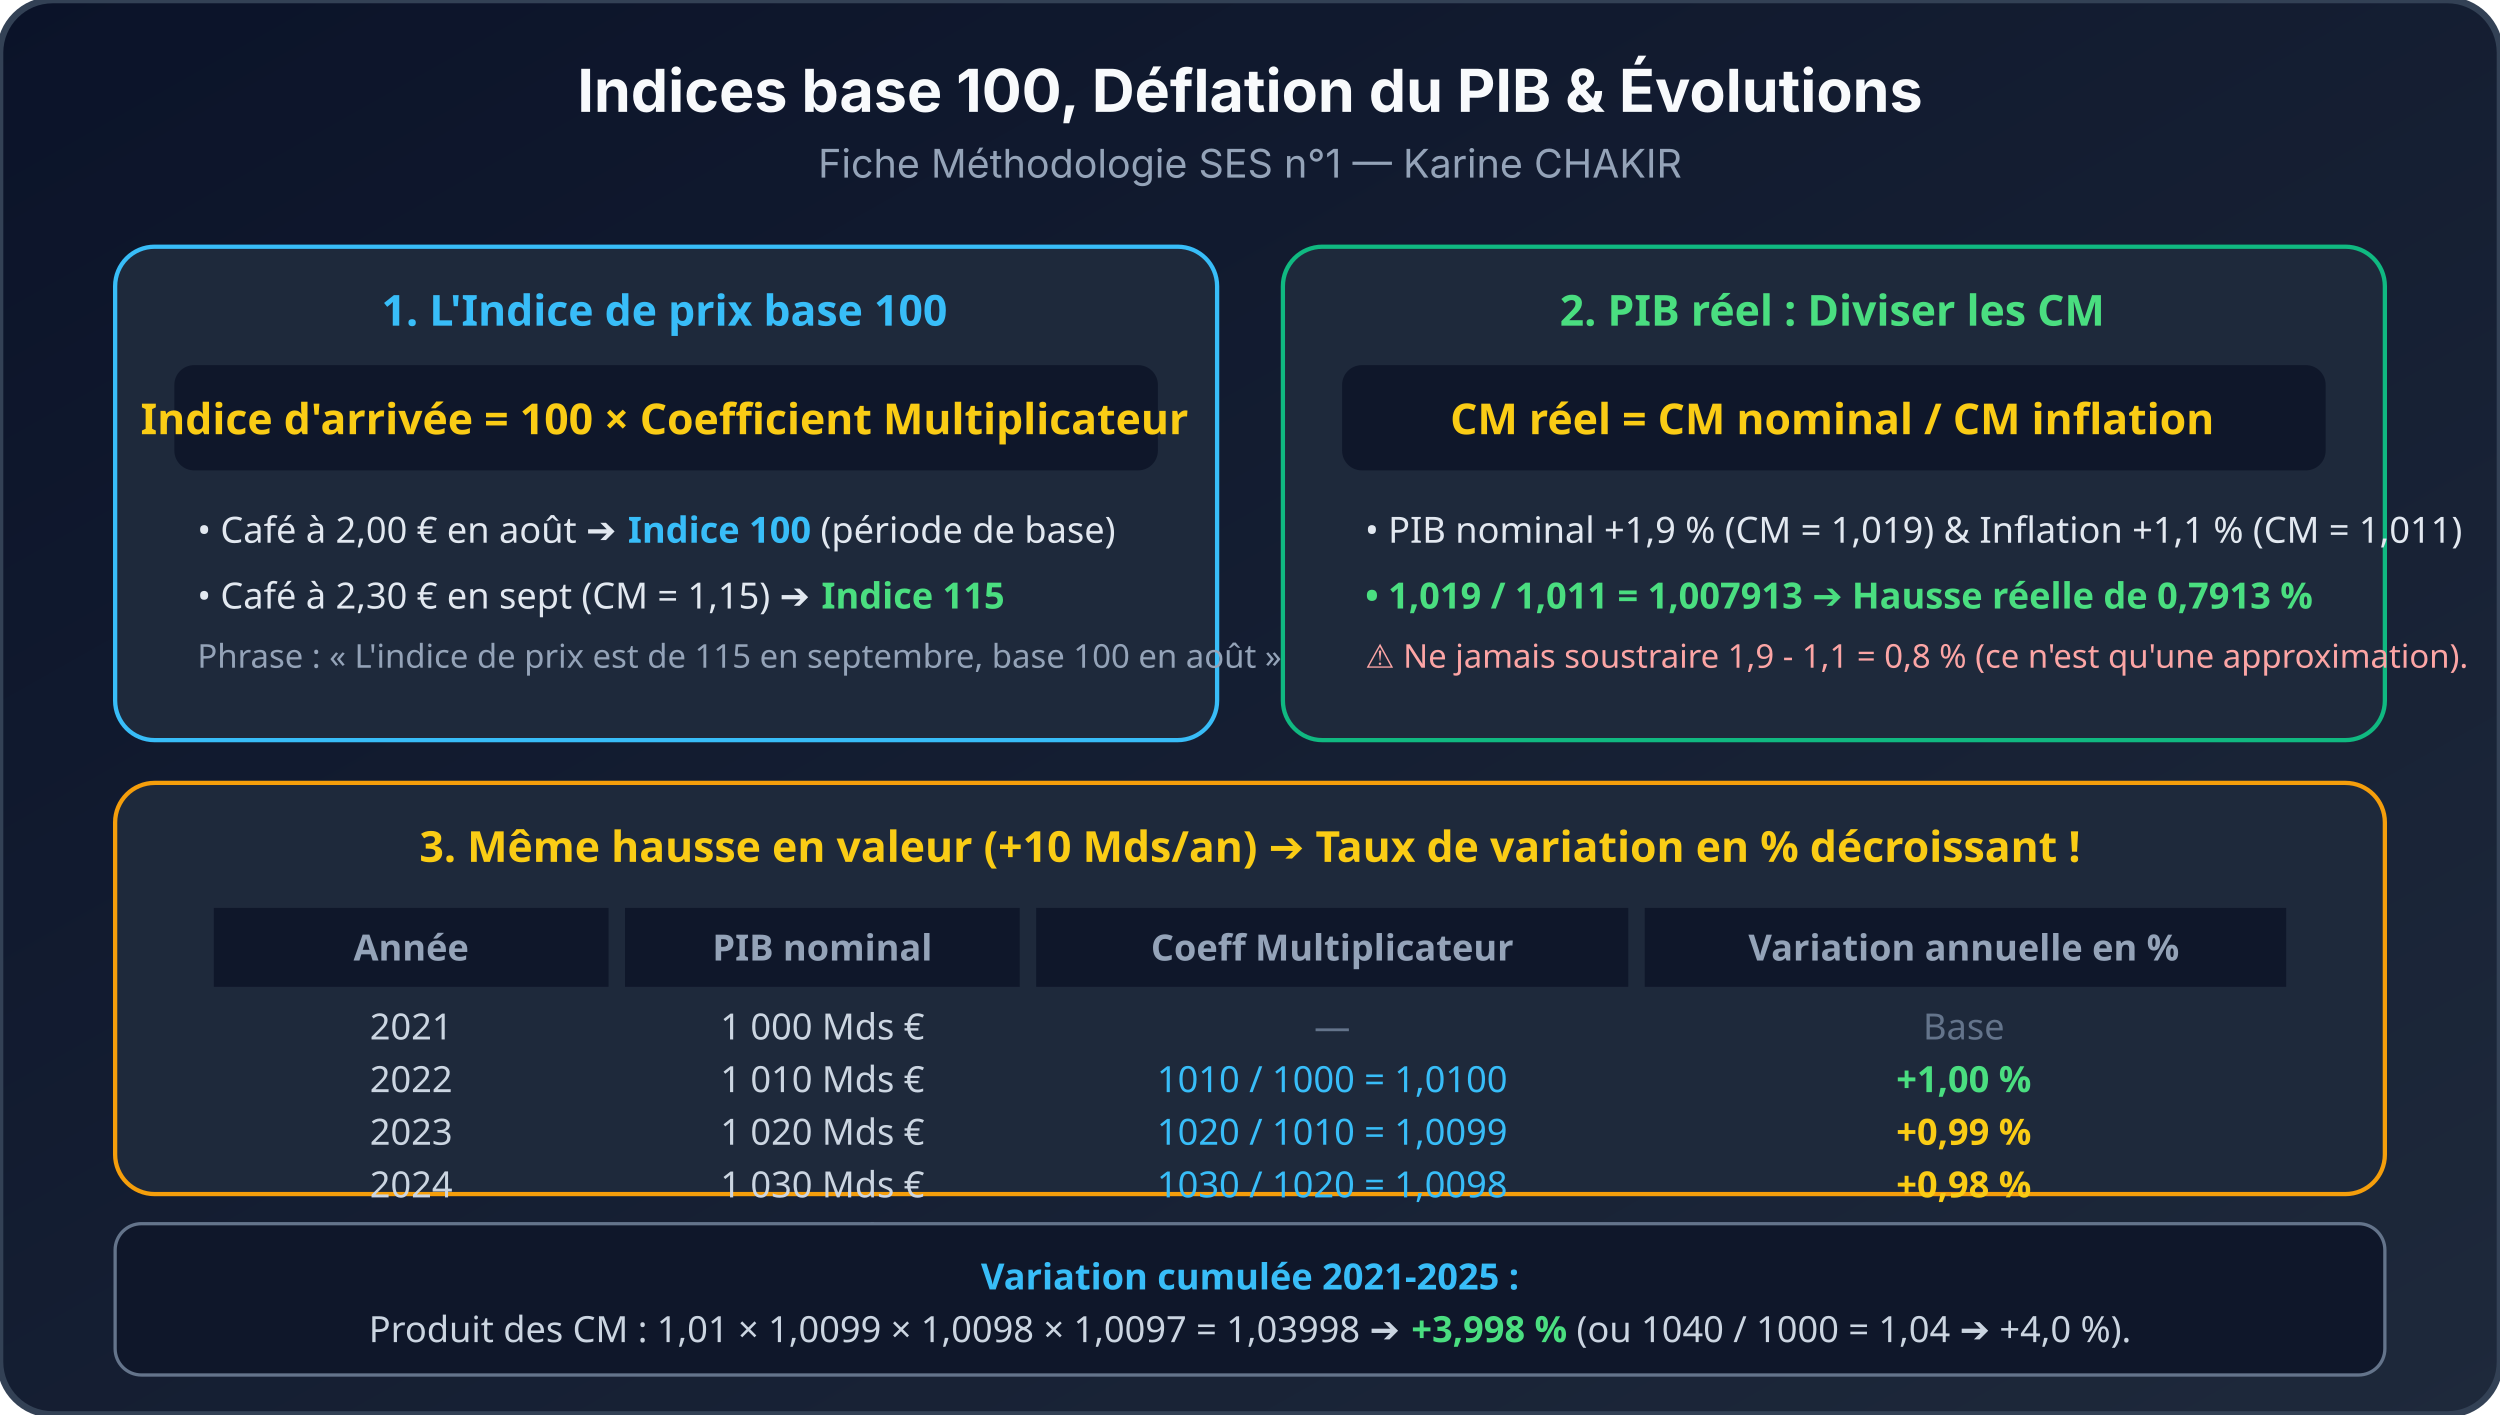
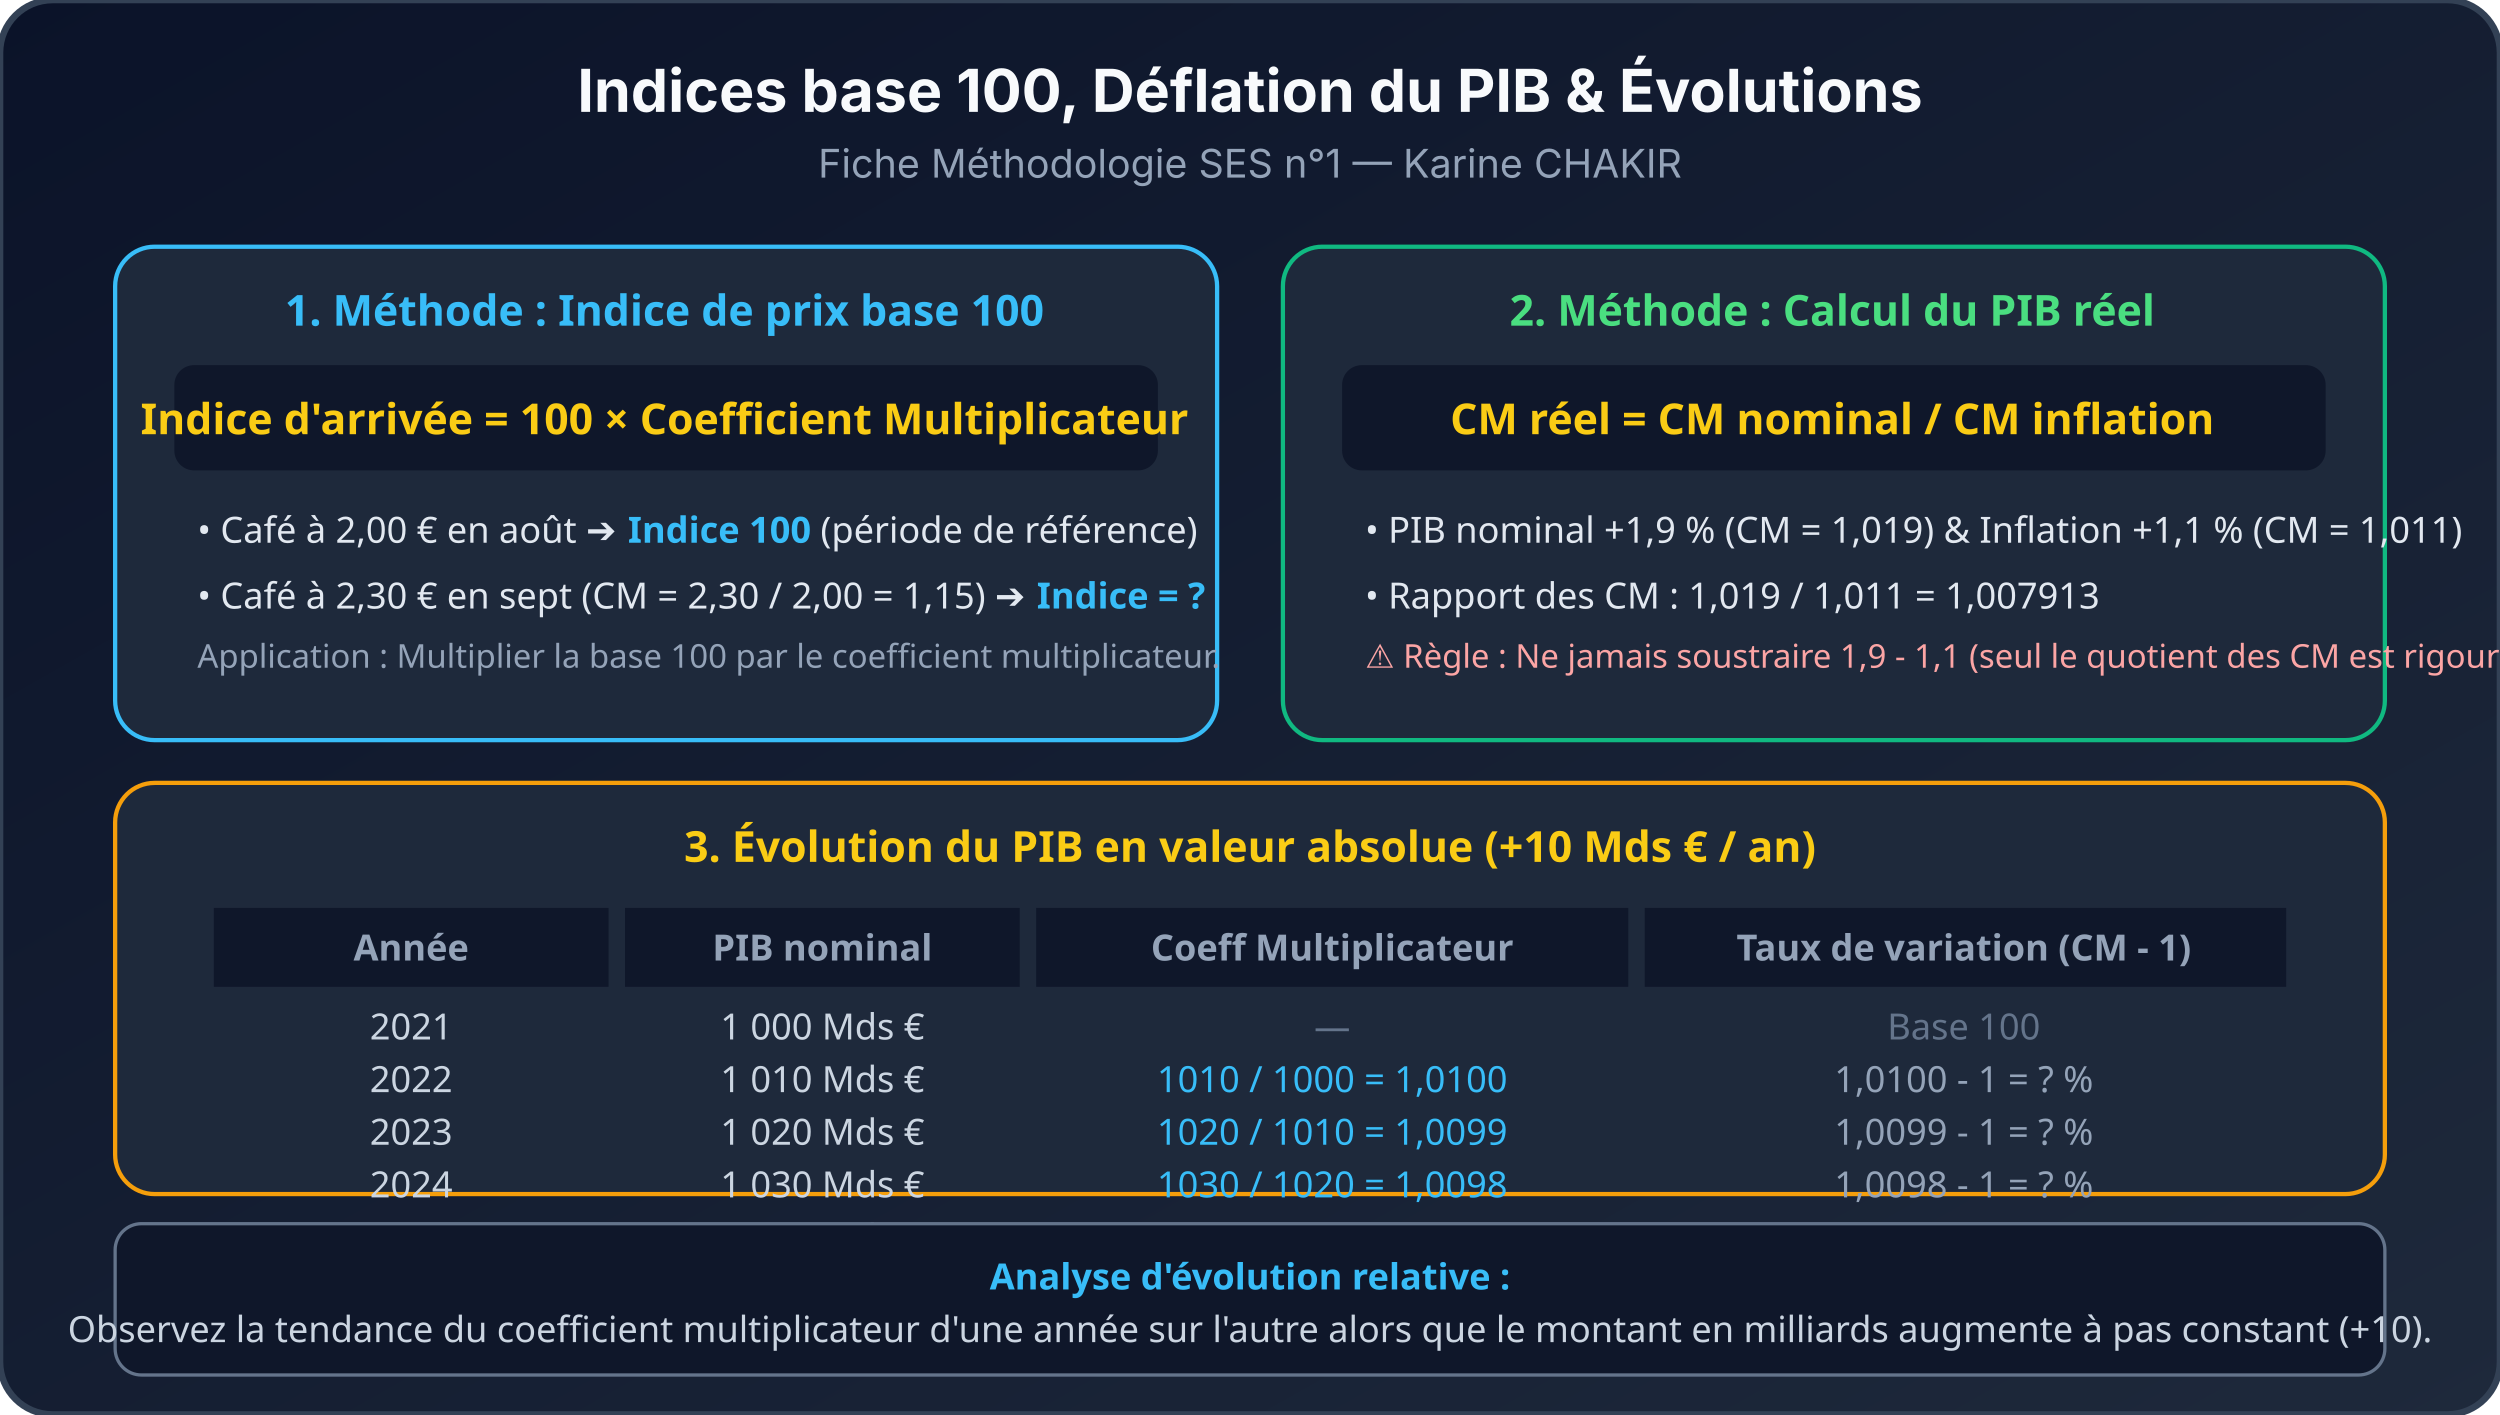
<svg xmlns="http://www.w3.org/2000/svg" viewBox="0 0 760 430" width="100%" height="100%">
  <defs>
    <linearGradient id="pibBg" x1="0%" y1="0%" x2="100%" y2="100%">
      <stop offset="0%" stop-color="#0b1329" />
      <stop offset="100%" stop-color="#1e293b" />
    </linearGradient>
  </defs>
  <rect width="760" height="430" rx="16" fill="url(#pibBg)" stroke="#334155" stroke-width="2" />
  <text x="380" y="34" text-anchor="middle" fill="#f8fafc" font-family="system-ui, -apple-system, sans-serif" font-size="18" font-weight="bold">
    Indices base 100, Déflation du PIB &amp; Évolutions
  </text>
  <text x="380" y="54" text-anchor="middle" fill="#94a3b8" font-family="system-ui, -apple-system, sans-serif" font-size="12">
    Fiche Méthodologie SES n°1 — Karine CHAKIR
  </text>
  <g transform="translate(35, 75)">
    <rect width="335" height="150" rx="12" fill="#1e293b" stroke="#38bdf8" stroke-width="1.3" />
    <text x="167" y="24" text-anchor="middle" fill="#38bdf8" font-family="system-ui, sans-serif" font-size="13" font-weight="bold">
-       1. L'Indice de prix base 100
+       1. Méthode : Indice de prix base 100
    </text>
    <rect x="18" y="36" width="299" height="32" rx="6" fill="#0f172a" />
    <text x="167" y="57" text-anchor="middle" fill="#facc15" font-family="system-ui, sans-serif" font-size="13" font-weight="bold">
      Indice d'arrivée = 100 × Coefficient Multiplicateur
    </text>
    <text x="25" y="90" fill="#e2e8f0" font-family="system-ui, sans-serif" font-size="11">
-       • Café à 2,00 € en août ➔ <tspan fill="#38bdf8" font-weight="bold">Indice 100</tspan> (période de base)
+       • Café à 2,00 € en août ➔ <tspan fill="#38bdf8" font-weight="bold">Indice 100</tspan> (période de référence)
    </text>
    <text x="25" y="110" fill="#e2e8f0" font-family="system-ui, sans-serif" font-size="11">
-       • Café à 2,30 € en sept (CM = 1,15) ➔ <tspan fill="#4ade80" font-weight="bold">Indice 115</tspan>
+       • Café à 2,30 € en sept (CM = 2,30 / 2,00 = 1,15) ➔ <tspan fill="#38bdf8" font-weight="bold">Indice = ?</tspan>
    </text>
    <text x="25" y="128" fill="#94a3b8" font-family="system-ui, sans-serif" font-size="10">
-       Phrase : « L'indice de prix est de 115 en septembre, base 100 en août ».
+       Application : Multiplier la base 100 par le coefficient multiplicateur.
    </text>
  </g>
  <g transform="translate(390, 75)">
    <rect width="335" height="150" rx="12" fill="#1e293b" stroke="#10b981" stroke-width="1.3" />
    <text x="167" y="24" text-anchor="middle" fill="#4ade80" font-family="system-ui, sans-serif" font-size="13" font-weight="bold">
-       2. PIB réel : Diviser les CM
+       2. Méthode : Calcul du PIB réel
    </text>
    <rect x="18" y="36" width="299" height="32" rx="6" fill="#0f172a" />
    <text x="167" y="57" text-anchor="middle" fill="#facc15" font-family="system-ui, sans-serif" font-size="13" font-weight="bold">
      CM réel = CM nominal / CM inflation
    </text>
    <text x="25" y="90" fill="#e2e8f0" font-family="system-ui, sans-serif" font-size="11">
      • PIB nominal +1,9 % (CM = 1,019) &amp; Inflation +1,1 % (CM = 1,011)
    </text>
-     <text x="25" y="110" fill="#4ade80" font-family="system-ui, sans-serif" font-size="11" font-weight="bold">
-       • 1,019 / 1,011 = 1,007913 ➔ Hausse réelle de 0,7913 %
+     <text x="25" y="110" fill="#e2e8f0" font-family="system-ui, sans-serif" font-size="11">
+       • Rapport des CM : 1,019 / 1,011 = 1,007913
    </text>
    <text x="25" y="128" fill="#fca5a5" font-family="system-ui, sans-serif" font-size="10">
-       ⚠️ Ne jamais soustraire 1,9 - 1,1 = 0,8 % (ce n'est qu'une approximation).
+       ⚠️ Règle : Ne jamais soustraire 1,9 - 1,1 (seul le quotient des CM est rigoureux).
    </text>
  </g>
  <g transform="translate(35, 238)">
    <rect width="690" height="125" rx="12" fill="#1e293b" stroke="#f59e0b" stroke-width="1.3" />
    <text x="345" y="24" text-anchor="middle" fill="#facc15" font-family="system-ui, sans-serif" font-size="13" font-weight="bold">
-       3. Même hausse en valeur (+10 Mds/an) ➔ Taux de variation en % décroissant !
+       3. Évolution du PIB en valeur absolue (+10 Mds € / an)
    </text>
    <g transform="translate(30, 38)">
      <rect x="0" y="0" width="120" height="24" fill="#0f172a" />
      <text x="60" y="16" text-anchor="middle" fill="#94a3b8" font-family="system-ui, sans-serif" font-size="11" font-weight="bold">Année</text>
      <rect x="125" y="0" width="120" height="24" fill="#0f172a" />
      <text x="185" y="16" text-anchor="middle" fill="#94a3b8" font-family="system-ui, sans-serif" font-size="11" font-weight="bold">PIB nominal</text>
      <rect x="250" y="0" width="180" height="24" fill="#0f172a" />
      <text x="340" y="16" text-anchor="middle" fill="#94a3b8" font-family="system-ui, sans-serif" font-size="11" font-weight="bold">Coeff Multiplicateur</text>
      <rect x="435" y="0" width="195" height="24" fill="#0f172a" />
-       <text x="532" y="16" text-anchor="middle" fill="#94a3b8" font-family="system-ui, sans-serif" font-size="11" font-weight="bold">Variation annuelle en %</text>
+       <text x="532" y="16" text-anchor="middle" fill="#94a3b8" font-family="system-ui, sans-serif" font-size="11" font-weight="bold">Taux de variation (CM - 1)</text>
      <text x="60" y="40" text-anchor="middle" fill="#cbd5e1" font-family="sans-serif" font-size="11">2021</text>
      <text x="185" y="40" text-anchor="middle" fill="#cbd5e1" font-family="sans-serif" font-size="11">1 000 Mds €</text>
      <text x="340" y="40" text-anchor="middle" fill="#64748b" font-family="sans-serif" font-size="11">—</text>
-       <text x="532" y="40" text-anchor="middle" fill="#64748b" font-family="sans-serif" font-size="11">Base</text>
+       <text x="532" y="40" text-anchor="middle" fill="#64748b" font-family="sans-serif" font-size="11">Base 100</text>
      <text x="60" y="56" text-anchor="middle" fill="#cbd5e1" font-family="sans-serif" font-size="11">2022</text>
      <text x="185" y="56" text-anchor="middle" fill="#cbd5e1" font-family="sans-serif" font-size="11">1 010 Mds €</text>
      <text x="340" y="56" text-anchor="middle" fill="#38bdf8" font-family="sans-serif" font-size="11">1010 / 1000 = 1,0100</text>
-       <text x="532" y="56" text-anchor="middle" fill="#4ade80" font-family="sans-serif" font-size="11" font-weight="bold">+1,00 %</text>
+       <text x="532" y="56" text-anchor="middle" fill="#94a3b8" font-family="sans-serif" font-size="11">1,0100 - 1 = ? %</text>
      <text x="60" y="72" text-anchor="middle" fill="#cbd5e1" font-family="sans-serif" font-size="11">2023</text>
      <text x="185" y="72" text-anchor="middle" fill="#cbd5e1" font-family="sans-serif" font-size="11">1 020 Mds €</text>
      <text x="340" y="72" text-anchor="middle" fill="#38bdf8" font-family="sans-serif" font-size="11">1020 / 1010 = 1,0099</text>
-       <text x="532" y="72" text-anchor="middle" fill="#facc15" font-family="sans-serif" font-size="11" font-weight="bold">+0,99 %</text>
+       <text x="532" y="72" text-anchor="middle" fill="#94a3b8" font-family="sans-serif" font-size="11">1,0099 - 1 = ? %</text>
      <text x="60" y="88" text-anchor="middle" fill="#cbd5e1" font-family="sans-serif" font-size="11">2024</text>
      <text x="185" y="88" text-anchor="middle" fill="#cbd5e1" font-family="sans-serif" font-size="11">1 030 Mds €</text>
      <text x="340" y="88" text-anchor="middle" fill="#38bdf8" font-family="sans-serif" font-size="11">1030 / 1020 = 1,0098</text>
-       <text x="532" y="88" text-anchor="middle" fill="#facc15" font-family="sans-serif" font-size="11" font-weight="bold">+0,98 %</text>
+       <text x="532" y="88" text-anchor="middle" fill="#94a3b8" font-family="sans-serif" font-size="11">1,0098 - 1 = ? %</text>
      <text x="60" y="104" text-anchor="middle" fill="#cbd5e1" font-family="sans-serif" font-size="11">2025</text>
      <text x="185" y="104" text-anchor="middle" fill="#cbd5e1" font-family="sans-serif" font-size="11">1 040 Mds €</text>
      <text x="340" y="104" text-anchor="middle" fill="#38bdf8" font-family="sans-serif" font-size="11">1040 / 1030 = 1,0097</text>
-       <text x="532" y="104" text-anchor="middle" fill="#f87171" font-family="sans-serif" font-size="11" font-weight="bold">+0,97 %</text>
+       <text x="532" y="104" text-anchor="middle" fill="#94a3b8" font-family="sans-serif" font-size="11">1,0097 - 1 = ? %</text>
    </g>
  </g>
  <g transform="translate(35, 372)">
    <rect width="690" height="46" rx="8" fill="#0f172a" stroke="#64748b" stroke-width="1" />
    <text x="345" y="20" text-anchor="middle" fill="#38bdf8" font-family="system-ui, sans-serif" font-size="11" font-weight="bold">
-       Variation cumulée 2021-2025 :
+       Analyse d'évolution relative :
    </text>
    <text x="345" y="36" text-anchor="middle" fill="#cbd5e1" font-family="system-ui, sans-serif" font-size="11">
-       Produit des CM : 1,01 × 1,0099 × 1,0098 × 1,0097 = 1,03998 ➔ <tspan fill="#4ade80" font-weight="bold">+3,998 %</tspan> (ou 1040 / 1000 = 1,04 ➔ +4,0 %).
+       Observez la tendance du coefficient multiplicateur d'une année sur l'autre alors que le montant en milliards augmente à pas constant (+10).
    </text>
  </g>
</svg>
